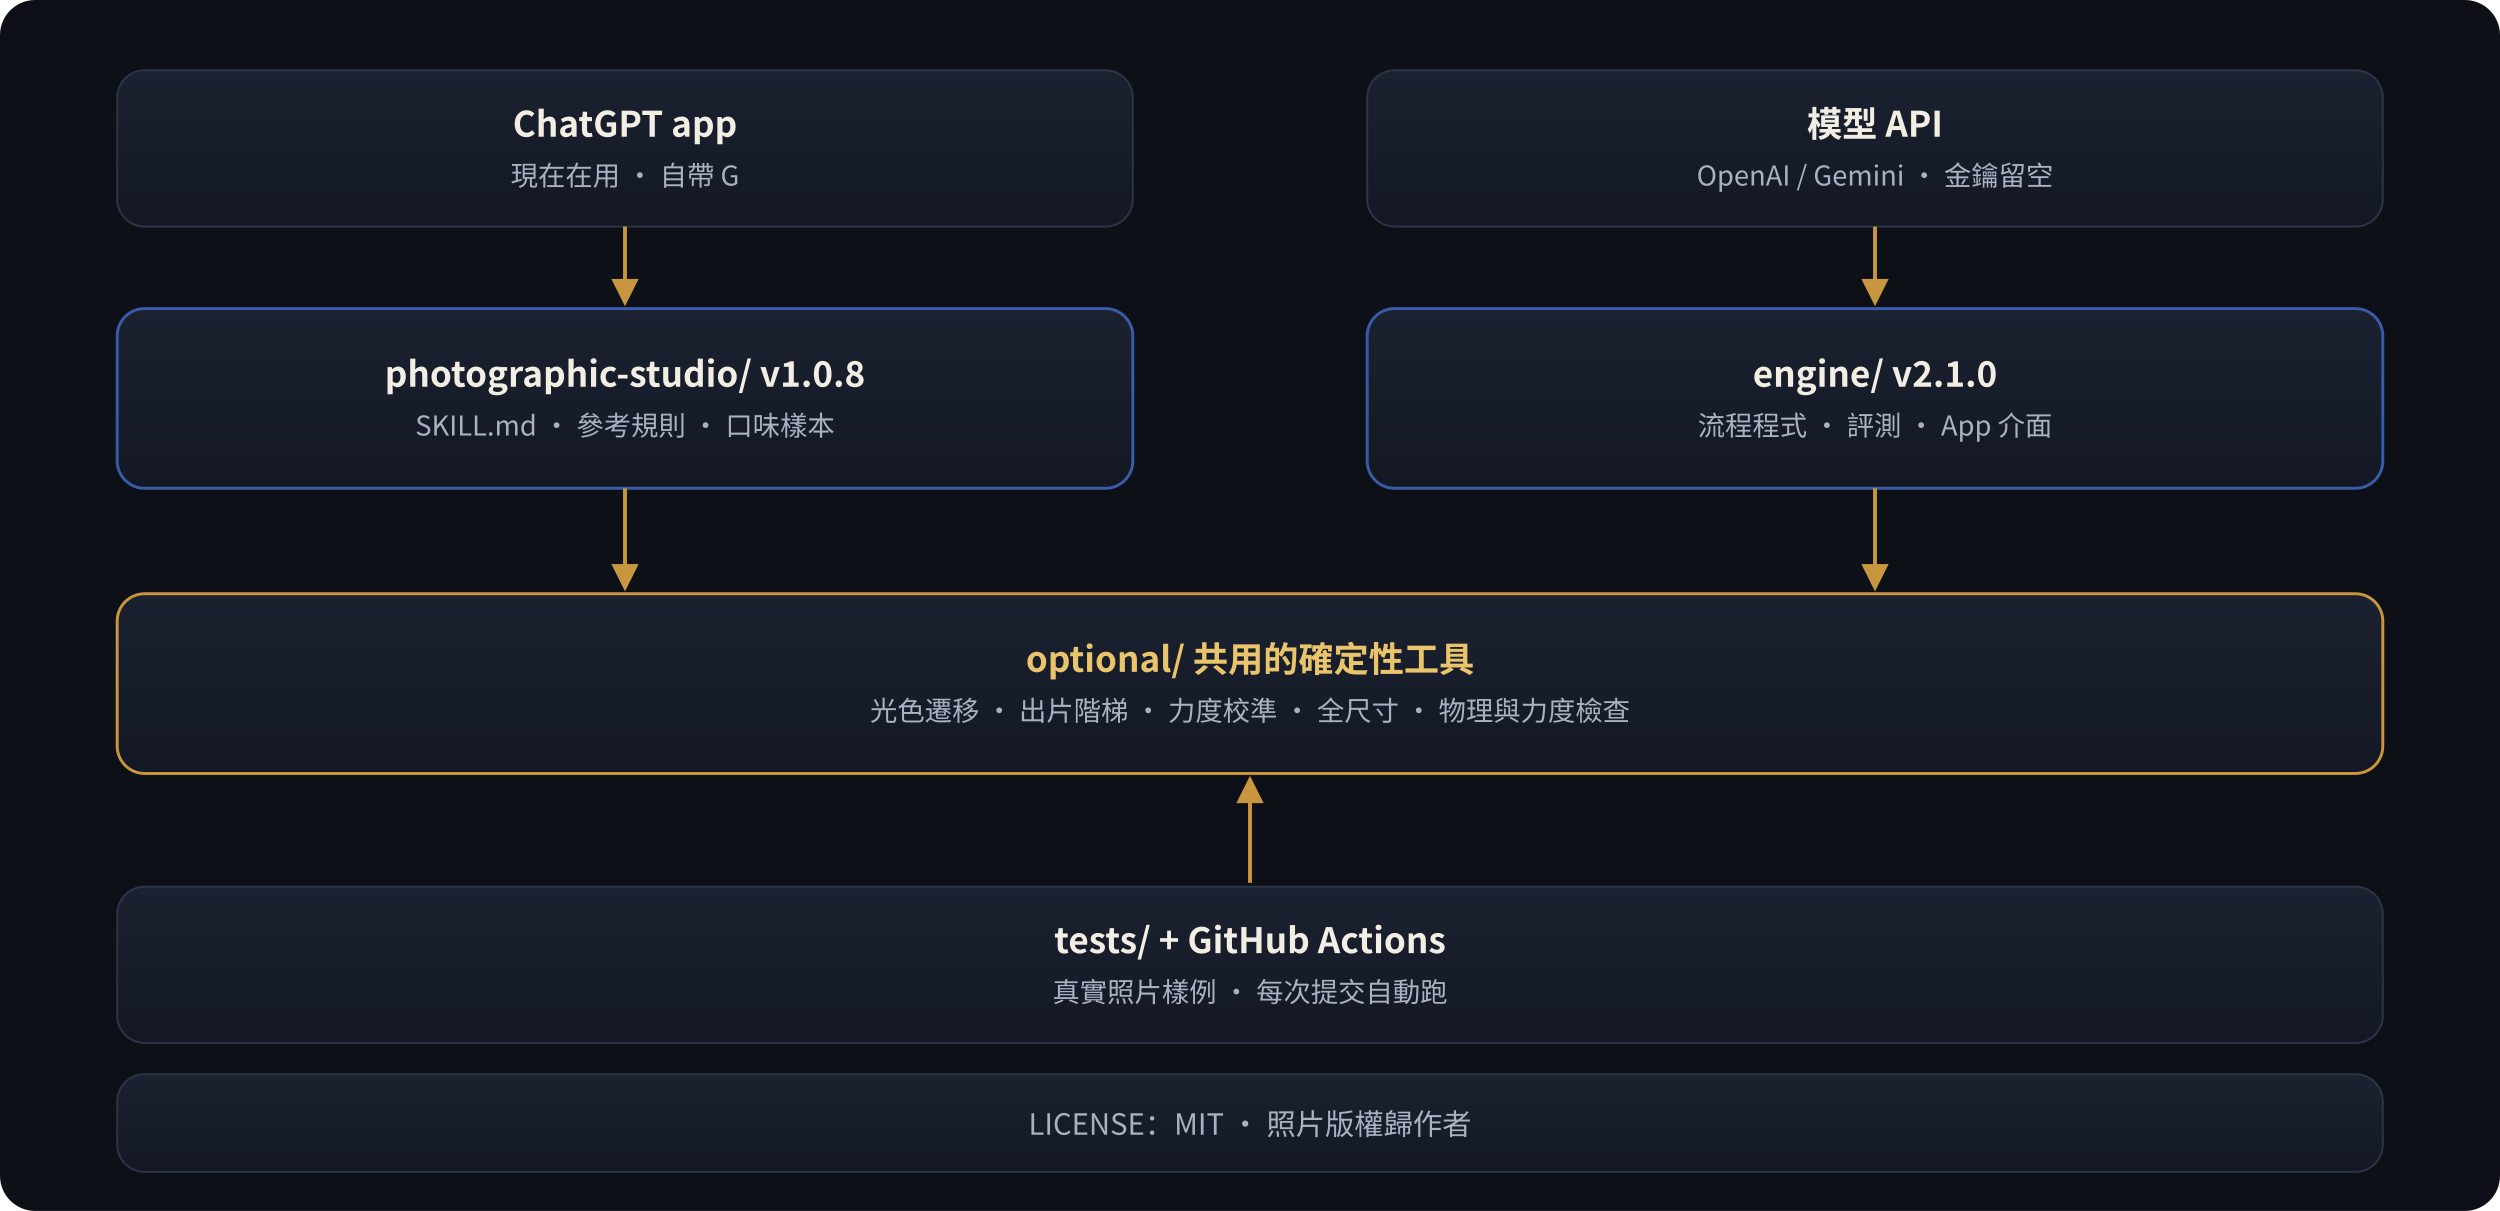
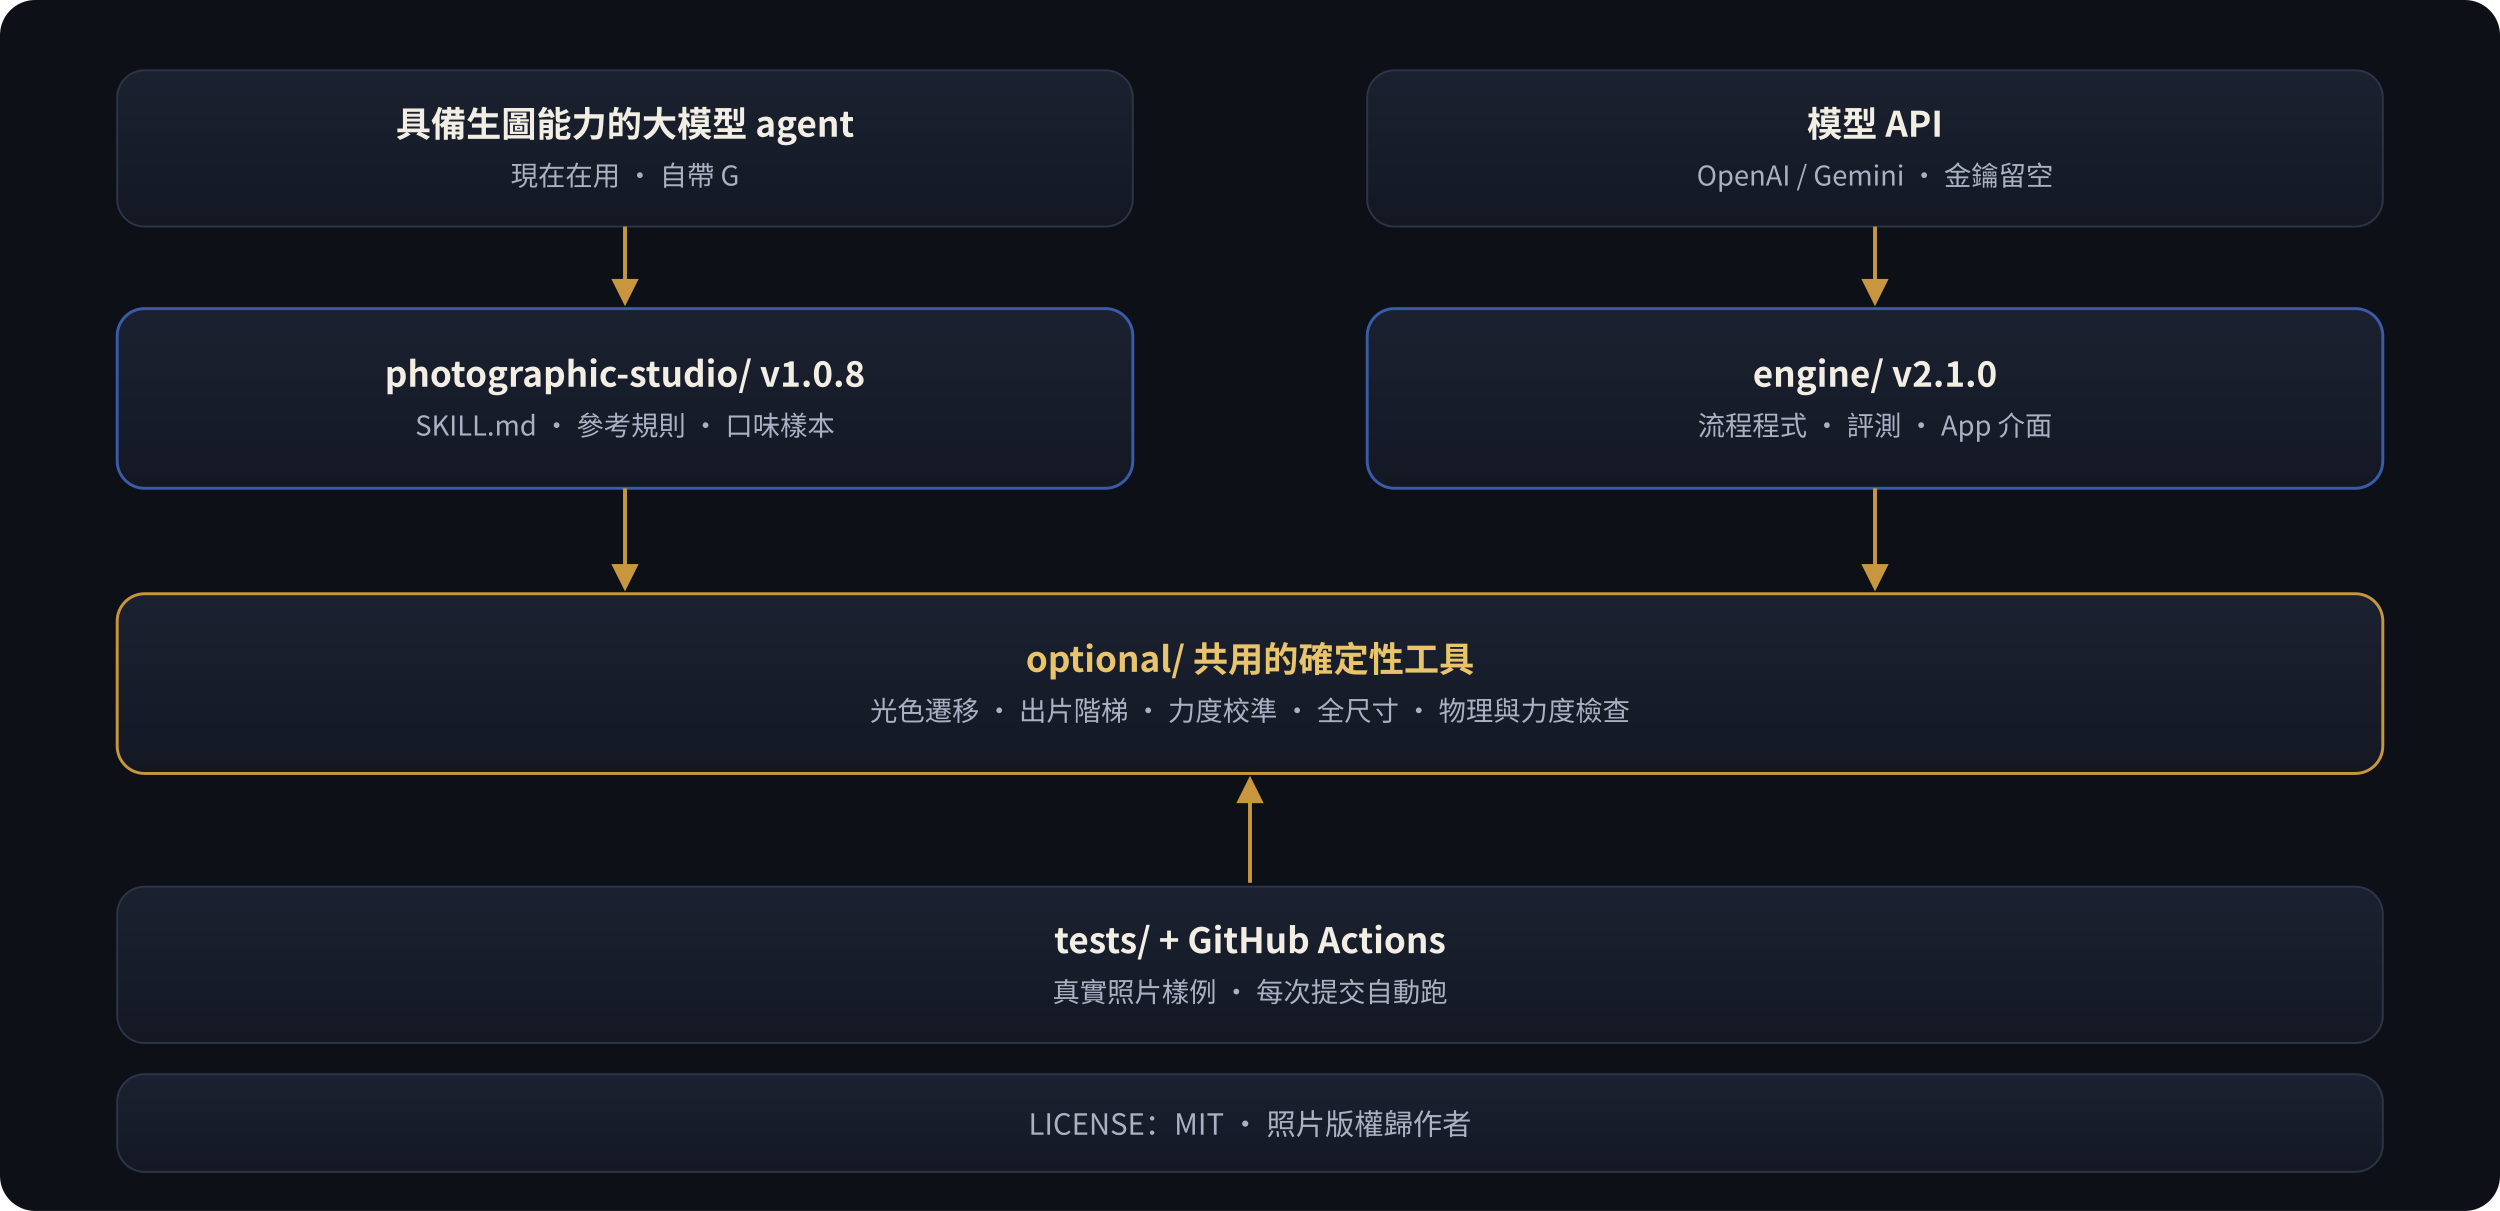
<svg xmlns="http://www.w3.org/2000/svg" width="1280" height="620" viewBox="0 0 1280 620">
  <defs>
    <linearGradient id="card" x1="0" y1="0" x2="0" y2="1">
      <stop offset="0" stop-color="#1b2130" />
      <stop offset="1" stop-color="#131823" />
    </linearGradient>
    <marker id="arr" viewBox="0 0 10 10" refX="8" refY="5" markerWidth="7" markerHeight="7" orient="auto">
      <path d="M0,0 L10,5 L0,10 z" fill="#c8963e" />
    </marker>
  </defs>
  <rect width="1280" height="620" rx="18" fill="#0d1017" />
  <g font-family="'PingFang SC','Noto Sans CJK SC','Microsoft YaHei',sans-serif">
    <rect x="60" y="36" width="520" height="80" rx="14" fill="url(#card)" stroke="#2c3446" stroke-width="1" />
-     <text x="320.0" y="70.0" text-anchor="middle" font-size="18" font-weight="600" fill="#f3eee4">ChatGPT app</text>
+     <text x="320.0" y="70.0" text-anchor="middle" font-size="18" font-weight="600" fill="#f3eee4">具備生圖能力的大模型 agent</text>
    <text x="320.0" y="95.0" text-anchor="middle" font-size="14" fill="#a9b1c3">現在在用 · 自帶 G</text>
    <rect x="700" y="36" width="520" height="80" rx="14" fill="url(#card)" stroke="#2c3446" stroke-width="1" />
    <text x="960.0" y="70.0" text-anchor="middle" font-size="18" font-weight="600" fill="#f3eee4">模型 API</text>
    <text x="960.0" y="95.0" text-anchor="middle" font-size="14" fill="#a9b1c3">OpenAI / Gemini · 金鑰留空</text>
    <line x1="320" y1="116" x2="320" y2="154" stroke="#c8963e" stroke-width="2" marker-end="url(#arr)" />
    <line x1="960" y1="116" x2="960" y2="154" stroke="#c8963e" stroke-width="2" marker-end="url(#arr)" />
    <rect x="60" y="158" width="520" height="92" rx="14" fill="url(#card)" stroke="#3a5ba8" stroke-width="1.5" />
    <text x="320.0" y="198.0" text-anchor="middle" font-size="18" font-weight="600" fill="#f3eee4">photographic-studio/  v1.0.8</text>
    <text x="320.0" y="223.0" text-anchor="middle" font-size="14" fill="#a9b1c3">SKILL.md · 參考規則 · 口味樣本</text>
    <rect x="700" y="158" width="520" height="92" rx="14" fill="url(#card)" stroke="#3a5ba8" stroke-width="1.5" />
    <text x="960.0" y="198.0" text-anchor="middle" font-size="18" font-weight="600" fill="#f3eee4">engine/  v2.1.0</text>
    <text x="960.0" y="223.0" text-anchor="middle" font-size="14" fill="#a9b1c3">流程程式 · 評測 · App 介面</text>
    <line x1="320" y1="250" x2="320" y2="300" stroke="#c8963e" stroke-width="2" marker-end="url(#arr)" />
    <line x1="960" y1="250" x2="960" y2="300" stroke="#c8963e" stroke-width="2" marker-end="url(#arr)" />
    <rect x="60" y="304" width="1160" height="92" rx="14" fill="url(#card)" stroke="#c8963e" stroke-width="1.5" />
    <text x="640.0" y="344.0" text-anchor="middle" font-size="18" font-weight="600" fill="#e9c46a">optional/  共用的確定性工具</text>
    <text x="640.0" y="369.0" text-anchor="middle" font-size="14" fill="#a9b1c3">光色遷移 · 出片階梯 · 力度校準 · 全尺寸 · 物理與力度檢查</text>
    <line x1="640" y1="452" x2="640" y2="400" stroke="#c8963e" stroke-width="2" marker-end="url(#arr)" />
    <rect x="60" y="454" width="1160" height="80" rx="14" fill="url(#card)" stroke="#2c3446" stroke-width="1" />
    <text x="640.0" y="488.0" text-anchor="middle" font-size="18" font-weight="600" fill="#f3eee4">tests/ + GitHub Actions</text>
    <text x="640.0" y="513.0" text-anchor="middle" font-size="14" fill="#a9b1c3">真實照片樣例 · 每次提交自動跑</text>
    <rect x="60" y="550" width="1160" height="50" rx="14" fill="url(#card)" stroke="#2c3446" stroke-width="1" />
    <text x="640.0" y="581.0" text-anchor="middle" font-size="15" fill="#a9b1c3">LICENSE：MIT · 照片版權歸作者</text>
  </g>
</svg>
